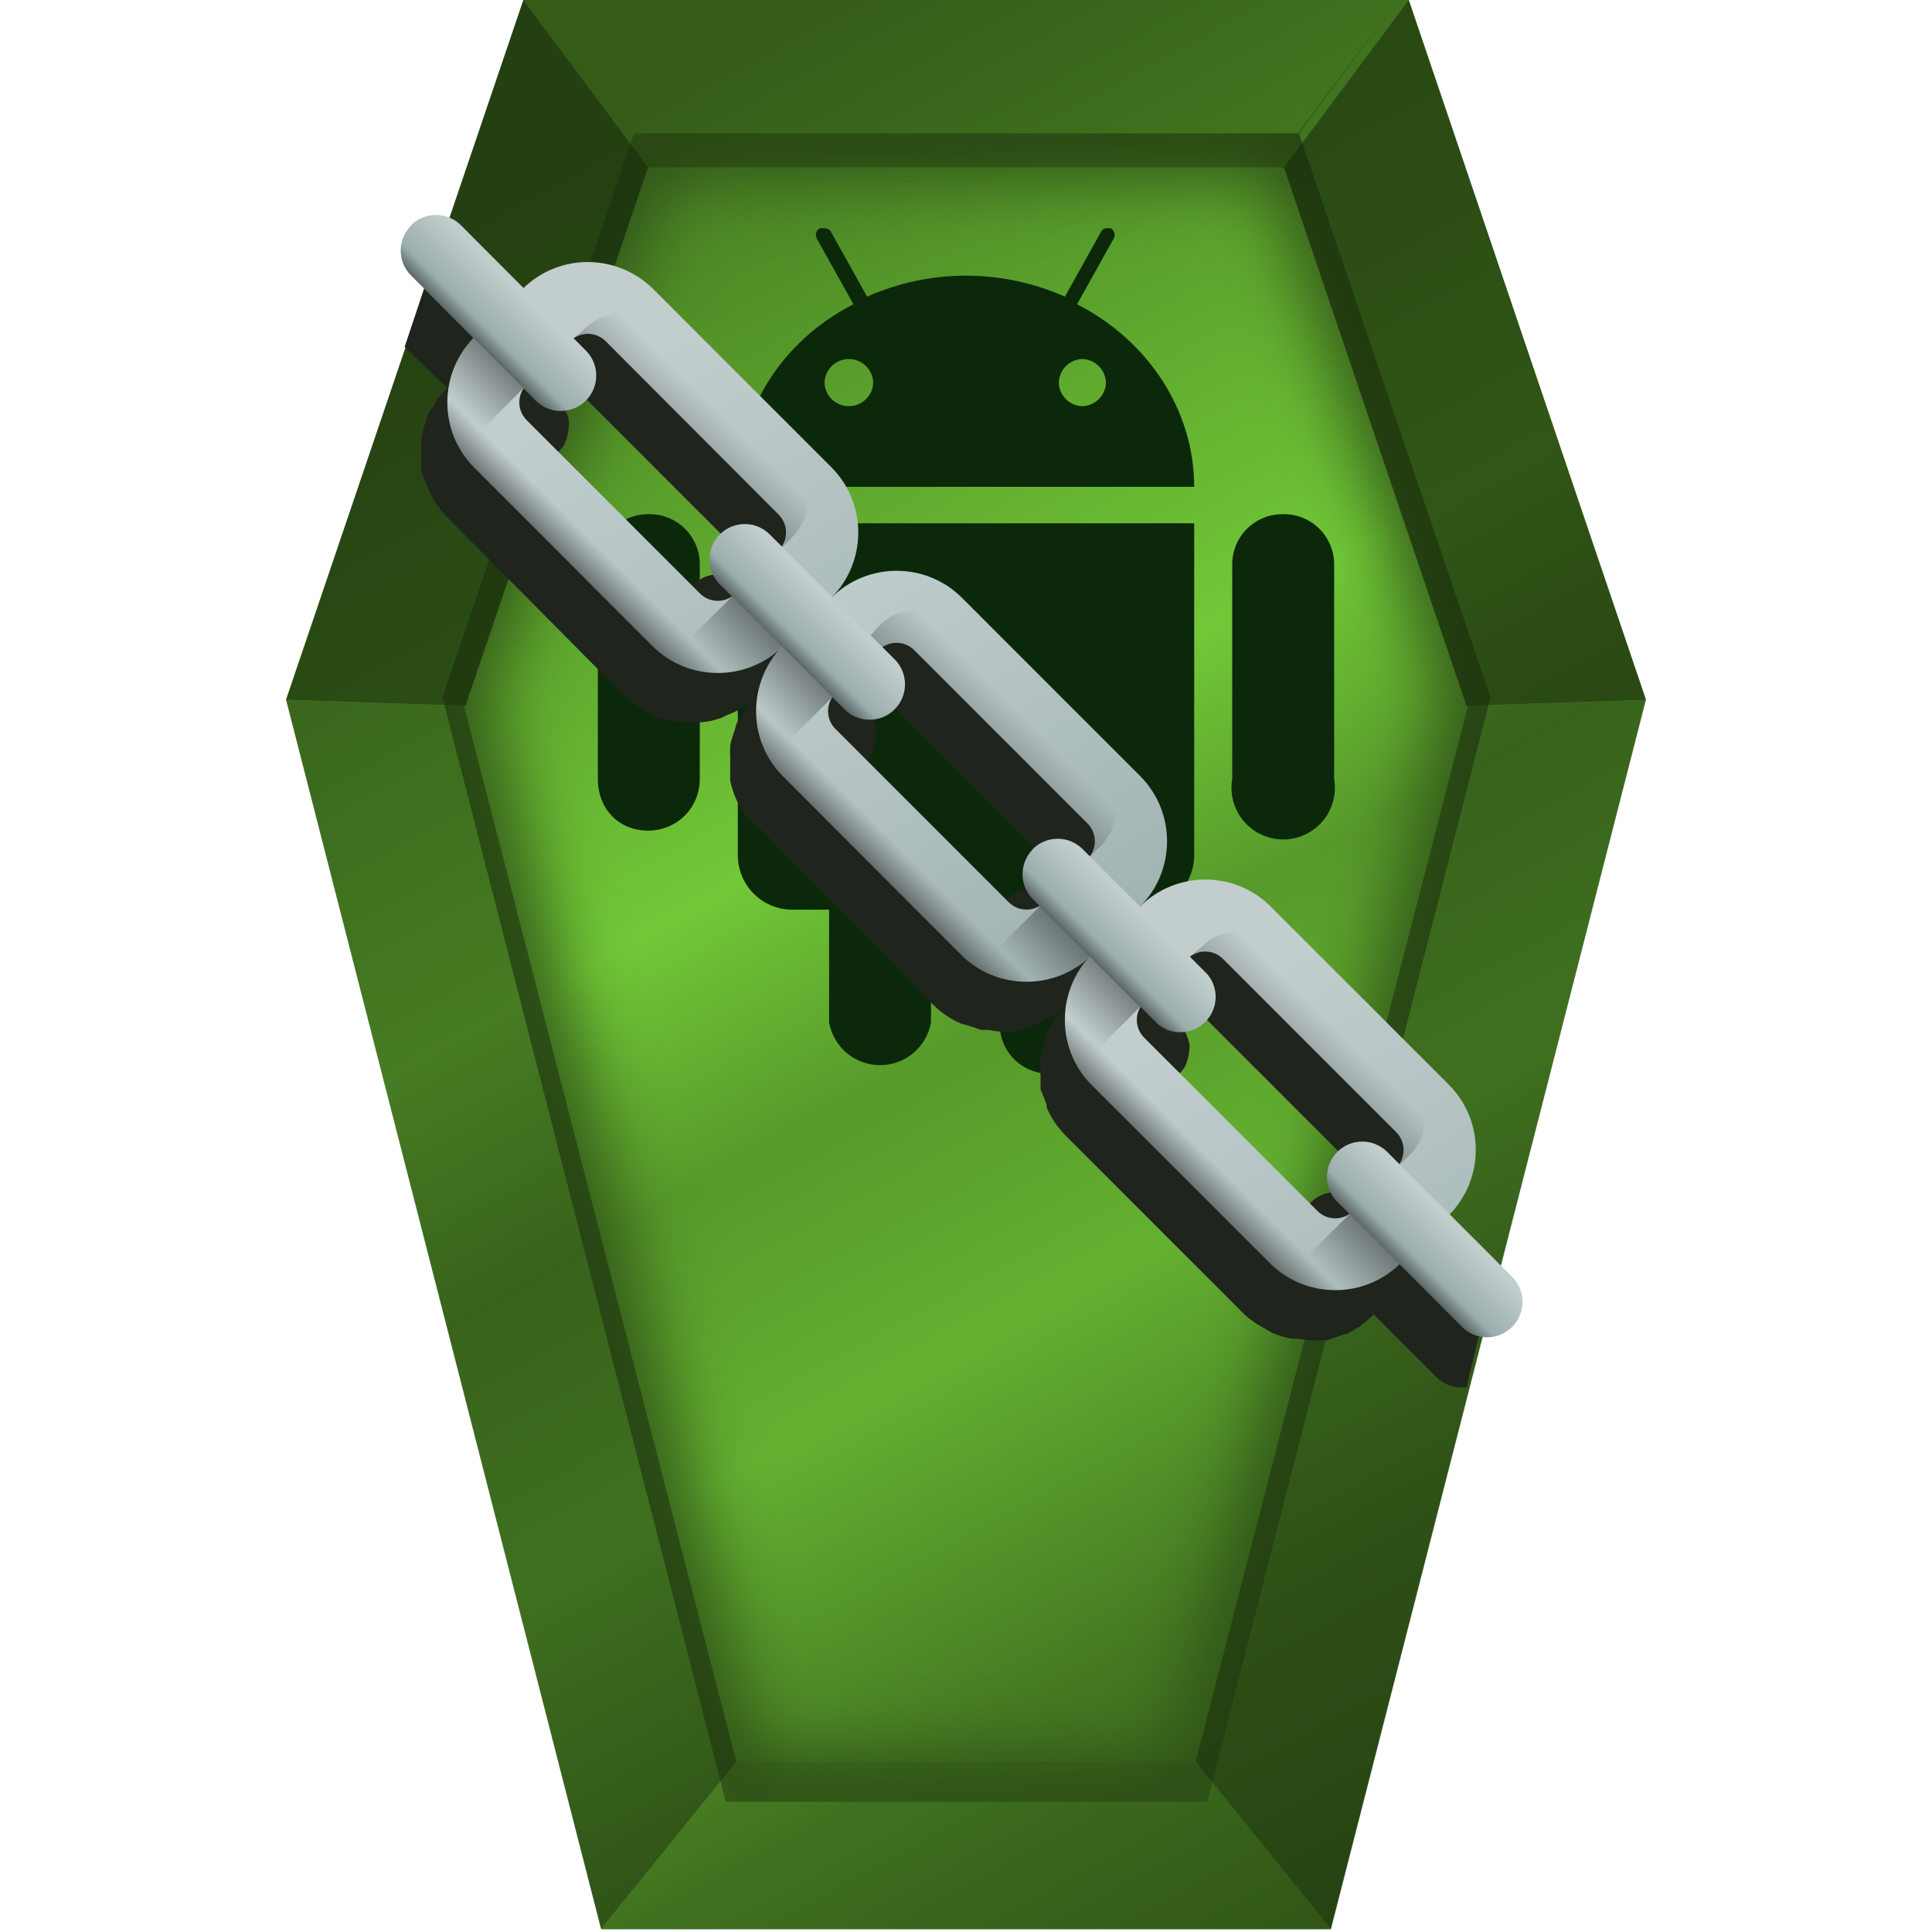
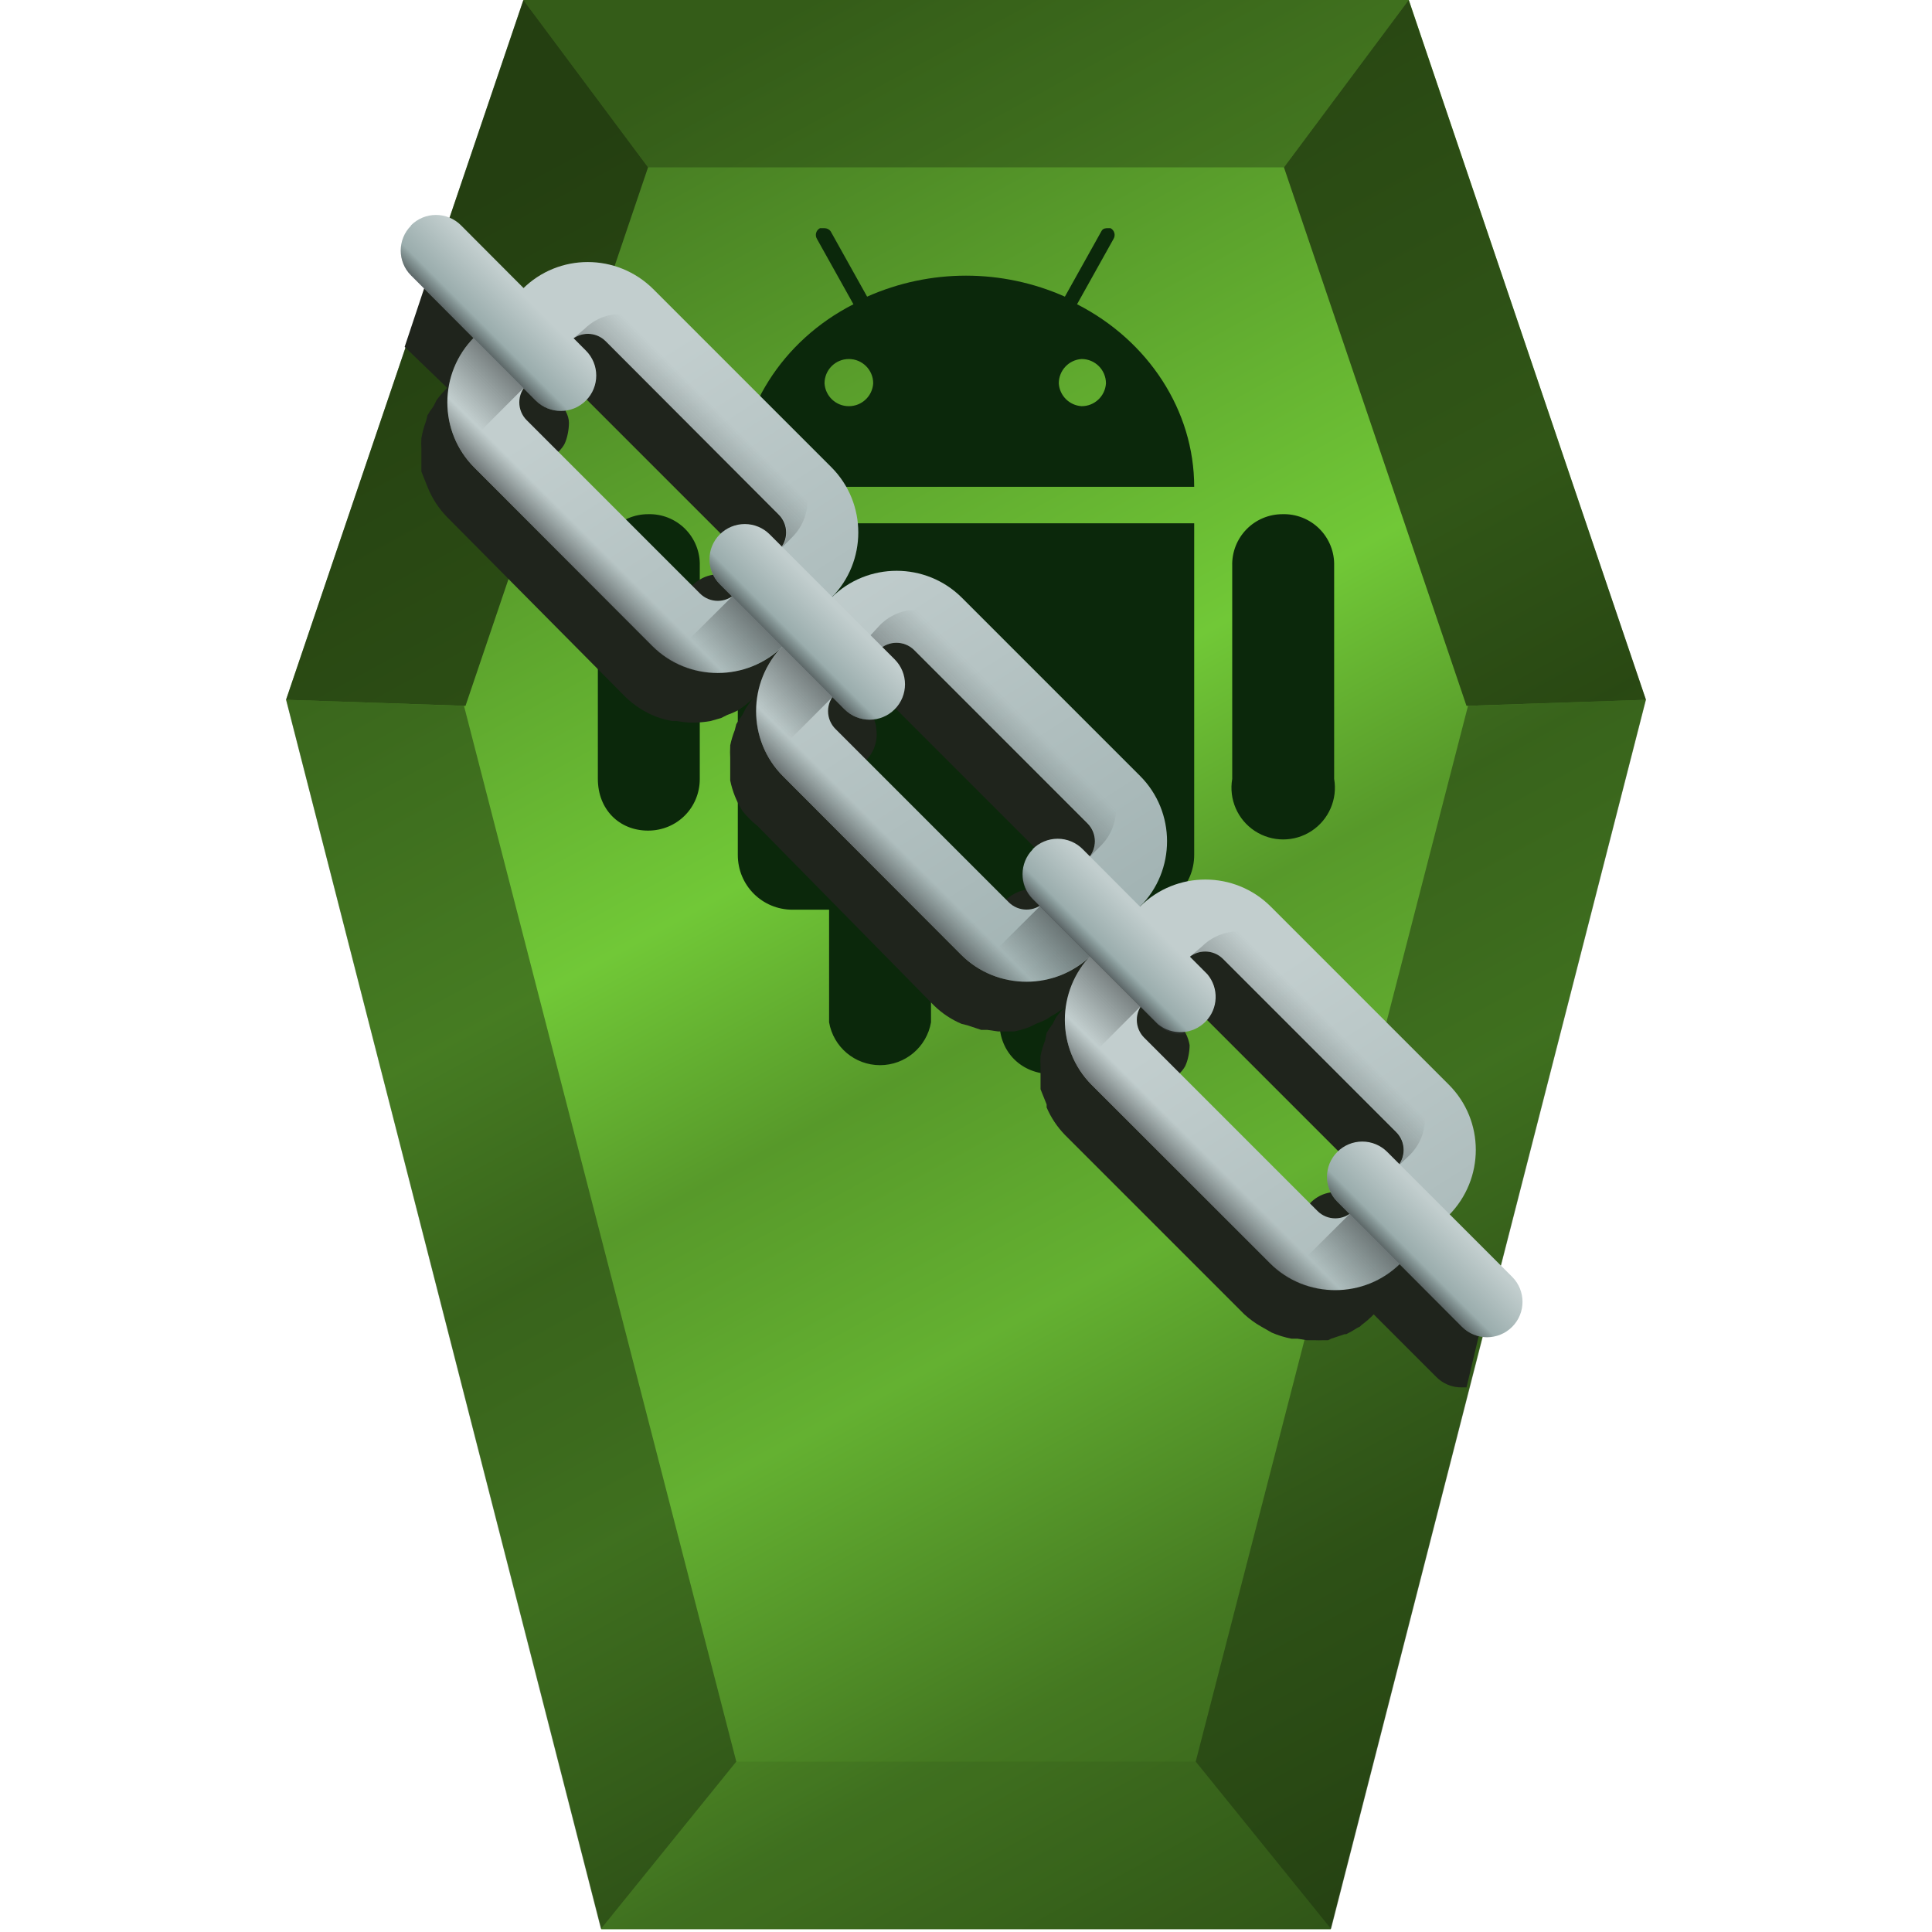
<svg xmlns="http://www.w3.org/2000/svg" xmlns:xlink="http://www.w3.org/1999/xlink" width="48" height="48" viewBox="0 0 12.7 12.7">
  <defs>
-     <linearGradient id="e" x1="228.05" x2="2.6" y1="326.56" y2="-25.34" gradientTransform="matrix(.04167 0 0 -.04167 20.88 29.4)" gradientUnits="userSpaceOnUse">
+     <linearGradient id="c" x1="228.05" x2="2.6" y1="326.56" y2="-25.34" gradientTransform="matrix(.04167 0 0 -.04167 20.88 29.4)" gradientUnits="userSpaceOnUse">
      <stop stop-color="#C2CECE" offset="0" />
      <stop stop-color="#97AAAA" offset="1" />
    </linearGradient>
-     <linearGradient id="f" x1="97.43" x2="167.02" y1="224.12" y2="154.54" gradientTransform="matrix(.04167 0 0 -.04167 20.88 29.4)" gradientUnits="userSpaceOnUse">
+     <linearGradient id="d" x1="97.43" x2="167.02" y1="224.12" y2="154.54" gradientTransform="matrix(.04167 0 0 -.04167 20.88 29.4)" gradientUnits="userSpaceOnUse">
      <stop stop-color="#363F3E" stop-opacity="0" offset="0" />
      <stop stop-color="#303033" offset="1" />
    </linearGradient>
-     <linearGradient id="g" x1="178.6" x2="203.92" y1="135.12" y2="109.8" gradientTransform="matrix(.04167 0 0 -.04167 20.88 29.4)" gradientUnits="userSpaceOnUse">
+     <linearGradient id="e" x1="178.6" x2="203.92" y1="135.12" y2="109.8" gradientTransform="matrix(.04167 0 0 -.04167 20.88 29.4)" gradientUnits="userSpaceOnUse">
      <stop stop-color="#363F3E" stop-opacity="0" offset="0" />
      <stop stop-color="#303033" offset="1" />
    </linearGradient>
-     <linearGradient id="h" x1="222.35" x2="-3.1" y1="122.48" y2="117.61" gradientTransform="matrix(.04167 0 0 -.04167 20.88 29.4)" gradientUnits="userSpaceOnUse">
+     <linearGradient id="f" x1="222.35" x2="-3.1" y1="122.48" y2="117.61" gradientTransform="matrix(.04167 0 0 -.04167 20.88 29.4)" gradientUnits="userSpaceOnUse">
      <stop stop-color="#C2CECE" offset="0" />
      <stop stop-color="#97AAAA" offset="1" />
    </linearGradient>
-     <linearGradient id="i" x1="374.04" x2="148.59" y1="438.94" y2="87.04" gradientTransform="matrix(.04167 0 0 -.04167 20.88 29.4)" gradientUnits="userSpaceOnUse">
+     <linearGradient id="g" x1="374.04" x2="148.59" y1="438.94" y2="87.04" gradientTransform="matrix(.04167 0 0 -.04167 20.88 29.4)" gradientUnits="userSpaceOnUse">
      <stop stop-color="#C2CECE" offset="0" />
      <stop stop-color="#97AAAA" offset="1" />
    </linearGradient>
-     <linearGradient id="j" x1="299.35" x2="368.18" y1="426.19" y2="357.36" gradientTransform="matrix(.04167 0 0 -.04167 20.88 29.4)" gradientUnits="userSpaceOnUse">
+     <linearGradient id="h" x1="299.35" x2="368.18" y1="426.19" y2="357.36" gradientTransform="matrix(.04167 0 0 -.04167 20.88 29.4)" gradientUnits="userSpaceOnUse">
      <stop stop-color="#363F3E" stop-opacity="0" offset="0" />
      <stop stop-color="#303033" offset="1" />
    </linearGradient>
-     <linearGradient id="k" x1="384.51" x2="409.83" y1="341.03" y2="315.71" gradientTransform="matrix(.04167 0 0 -.04167 20.88 29.4)" gradientUnits="userSpaceOnUse">
+     <linearGradient id="i" x1="384.51" x2="409.83" y1="341.03" y2="315.71" gradientTransform="matrix(.04167 0 0 -.04167 20.88 29.4)" gradientUnits="userSpaceOnUse">
      <stop stop-color="#363F3E" stop-opacity="0" offset="0" />
      <stop stop-color="#303033" offset="1" />
    </linearGradient>
-     <linearGradient id="l" x1="222.45" x2="-3" y1="323.94" y2="319.07" gradientTransform="matrix(.04167 0 0 -.04167 20.88 29.4)" gradientUnits="userSpaceOnUse">
+     <linearGradient id="j" x1="222.45" x2="-3" y1="323.94" y2="319.07" gradientTransform="matrix(.04167 0 0 -.04167 20.88 29.4)" gradientUnits="userSpaceOnUse">
      <stop stop-color="#C2CECE" offset="0" />
      <stop stop-color="#97AAAA" offset="1" />
    </linearGradient>
-     <linearGradient id="m" x1="281.66" x2="227.45" y1="237.97" y2="292.18" gradientTransform="matrix(.04167 0 0 -.04167 20.88 29.4)" gradientUnits="userSpaceOnUse">
+     <linearGradient id="k" x1="281.66" x2="227.45" y1="237.97" y2="292.18" gradientTransform="matrix(.04167 0 0 -.04167 20.88 29.4)" gradientUnits="userSpaceOnUse">
      <stop stop-color="#363F3E" stop-opacity="0" offset="0" />
      <stop stop-color="#303033" offset="1" />
    </linearGradient>
-     <linearGradient id="n" x1="222.39" x2="247.73" y1="297.24" y2="271.9" gradientTransform="matrix(.04167 0 0 -.04167 20.88 29.4)" gradientUnits="userSpaceOnUse">
+     <linearGradient id="l" x1="222.39" x2="247.73" y1="297.24" y2="271.9" gradientTransform="matrix(.04167 0 0 -.04167 20.88 29.4)" gradientUnits="userSpaceOnUse">
      <stop stop-color="#C2CECE" offset="0" />
      <stop stop-color="#97AAAA" offset="1" />
    </linearGradient>
-     <linearGradient id="o" x1="245.74" x2="258.96" y1="273.89" y2="260.67" gradientTransform="matrix(.04167 0 0 -.04167 20.88 29.4)" gradientUnits="userSpaceOnUse">
+     <linearGradient id="m" x1="245.74" x2="258.96" y1="273.89" y2="260.67" gradientTransform="matrix(.04167 0 0 -.04167 20.88 29.4)" gradientUnits="userSpaceOnUse">
      <stop stop-color="#363F3E" stop-opacity="0" offset="0" />
      <stop stop-color="#303033" offset="1" />
    </linearGradient>
-     <linearGradient id="p" x1="374.04" x2="148.59" y1="438.94" y2="87.04" gradientTransform="matrix(.04167 0 0 -.04167 3.72 46.56)" gradientUnits="userSpaceOnUse">
+     <linearGradient id="n" x1="374.04" x2="148.59" y1="438.94" y2="87.04" gradientTransform="matrix(.04167 0 0 -.04167 3.72 46.56)" gradientUnits="userSpaceOnUse">
      <stop stop-color="#C2CECE" offset="0" />
      <stop stop-color="#97AAAA" offset="1" />
    </linearGradient>
-     <linearGradient id="q" x1="299.35" x2="368.18" y1="426.19" y2="357.36" gradientTransform="matrix(.04167 0 0 -.04167 3.72 46.56)" gradientUnits="userSpaceOnUse">
+     <linearGradient id="o" x1="299.35" x2="368.18" y1="426.19" y2="357.36" gradientTransform="matrix(.04167 0 0 -.04167 3.72 46.56)" gradientUnits="userSpaceOnUse">
      <stop stop-color="#363F3E" stop-opacity="0" offset="0" />
      <stop stop-color="#303033" offset="1" />
    </linearGradient>
-     <linearGradient id="r" x1="384.51" x2="409.83" y1="341.03" y2="315.71" gradientTransform="matrix(.04167 0 0 -.04167 3.72 46.56)" gradientUnits="userSpaceOnUse">
+     <linearGradient id="p" x1="384.51" x2="409.83" y1="341.03" y2="315.71" gradientTransform="matrix(.04167 0 0 -.04167 3.72 46.56)" gradientUnits="userSpaceOnUse">
      <stop stop-color="#363F3E" stop-opacity="0" offset="0" />
      <stop stop-color="#303033" offset="1" />
    </linearGradient>
-     <linearGradient id="s" x1="222.45" x2="-3" y1="323.94" y2="319.07" gradientTransform="matrix(.04167 0 0 -.04167 3.72 46.56)" gradientUnits="userSpaceOnUse">
+     <linearGradient id="q" x1="222.45" x2="-3" y1="323.94" y2="319.07" gradientTransform="matrix(.04167 0 0 -.04167 3.72 46.56)" gradientUnits="userSpaceOnUse">
      <stop stop-color="#C2CECE" offset="0" />
      <stop stop-color="#97AAAA" offset="1" />
    </linearGradient>
-     <linearGradient id="t" x1="281.66" x2="227.45" y1="237.97" y2="292.18" gradientTransform="matrix(.04167 0 0 -.04167 3.72 46.56)" gradientUnits="userSpaceOnUse">
+     <linearGradient id="r" x1="281.66" x2="227.45" y1="237.97" y2="292.18" gradientTransform="matrix(.04167 0 0 -.04167 3.72 46.56)" gradientUnits="userSpaceOnUse">
      <stop stop-color="#363F3E" stop-opacity="0" offset="0" />
      <stop stop-color="#303033" offset="1" />
    </linearGradient>
-     <linearGradient id="u" x1="222.39" x2="247.73" y1="297.24" y2="271.9" gradientTransform="matrix(.04167 0 0 -.04167 3.72 46.56)" gradientUnits="userSpaceOnUse">
+     <linearGradient id="s" x1="222.39" x2="247.73" y1="297.24" y2="271.9" gradientTransform="matrix(.04167 0 0 -.04167 3.72 46.56)" gradientUnits="userSpaceOnUse">
      <stop stop-color="#C2CECE" offset="0" />
      <stop stop-color="#97AAAA" offset="1" />
    </linearGradient>
-     <linearGradient id="v" x1="245.74" x2="258.96" y1="273.89" y2="260.67" gradientTransform="matrix(.04167 0 0 -.04167 3.72 46.56)" gradientUnits="userSpaceOnUse">
+     <linearGradient id="t" x1="245.74" x2="258.96" y1="273.89" y2="260.67" gradientTransform="matrix(.04167 0 0 -.04167 3.72 46.56)" gradientUnits="userSpaceOnUse">
      <stop stop-color="#363F3E" stop-opacity="0" offset="0" />
      <stop stop-color="#303033" offset="1" />
    </linearGradient>
-     <linearGradient id="w" x1="281.66" x2="227.45" y1="237.97" y2="292.18" gradientTransform="matrix(.04167 0 0 -.04167 12.3 37.98)" gradientUnits="userSpaceOnUse">
+     <linearGradient id="u" x1="281.66" x2="227.45" y1="237.97" y2="292.18" gradientTransform="matrix(.04167 0 0 -.04167 12.3 37.98)" gradientUnits="userSpaceOnUse">
      <stop stop-color="#363F3E" stop-opacity="0" offset="0" />
      <stop stop-color="#303033" offset="1" />
    </linearGradient>
-     <linearGradient id="x" x1="222.39" x2="247.73" y1="297.24" y2="271.9" gradientTransform="matrix(.04167 0 0 -.04167 12.18 38.15)" gradientUnits="userSpaceOnUse">
+     <linearGradient id="v" x1="222.39" x2="247.73" y1="297.24" y2="271.9" gradientTransform="matrix(.04167 0 0 -.04167 12.18 38.15)" gradientUnits="userSpaceOnUse">
      <stop stop-color="#C2CECE" offset="0" />
      <stop stop-color="#97AAAA" offset="1" />
    </linearGradient>
-     <linearGradient id="y" x1="245.74" x2="258.96" y1="273.89" y2="260.67" gradientTransform="matrix(.04167 0 0 -.04167 12.18 38.15)" gradientUnits="userSpaceOnUse">
+     <linearGradient id="w" x1="245.74" x2="258.96" y1="273.89" y2="260.67" gradientTransform="matrix(.04167 0 0 -.04167 12.18 38.15)" gradientUnits="userSpaceOnUse">
      <stop stop-color="#363F3E" stop-opacity="0" offset="0" />
      <stop stop-color="#303033" offset="1" />
    </linearGradient>
-     <linearGradient id="z" x1="281.66" x2="227.45" y1="237.97" y2="292.18" gradientTransform="matrix(.04167 0 0 -.04167 29.46 20.82)" gradientUnits="userSpaceOnUse">
+     <linearGradient id="x" x1="281.66" x2="227.45" y1="237.97" y2="292.18" gradientTransform="matrix(.04167 0 0 -.04167 29.46 20.82)" gradientUnits="userSpaceOnUse">
      <stop stop-color="#363F3E" stop-opacity="0" offset="0" />
      <stop stop-color="#303033" offset="1" />
    </linearGradient>
-     <linearGradient id="A" x1="222.39" x2="247.73" y1="297.24" y2="271.9" gradientTransform="matrix(.04167 0 0 -.04167 29.46 20.82)" gradientUnits="userSpaceOnUse">
+     <linearGradient id="y" x1="222.39" x2="247.73" y1="297.24" y2="271.9" gradientTransform="matrix(.04167 0 0 -.04167 29.46 20.82)" gradientUnits="userSpaceOnUse">
      <stop stop-color="#C2CECE" offset="0" />
      <stop stop-color="#97AAAA" offset="1" />
    </linearGradient>
-     <linearGradient id="B" x1="245.74" x2="258.96" y1="273.89" y2="260.67" gradientTransform="matrix(.04167 0 0 -.04167 29.46 20.82)" gradientUnits="userSpaceOnUse">
+     <linearGradient id="z" x1="245.74" x2="258.96" y1="273.89" y2="260.67" gradientTransform="matrix(.04167 0 0 -.04167 29.46 20.82)" gradientUnits="userSpaceOnUse">
      <stop stop-color="#363F3E" stop-opacity="0" offset="0" />
      <stop stop-color="#303033" offset="1" />
    </linearGradient>
    <linearGradient xlink:href="#a" id="b" x1="34.32" y1="50.62" x2="9.85" y2="5.71" gradientUnits="userSpaceOnUse" />
    <linearGradient id="a">
      <stop offset="0" stop-color="#2d5016" />
      <stop offset=".22" stop-color="#447821" />
      <stop offset=".39" stop-color="#64b131" />
      <stop offset=".52" stop-color="#57992a" />
      <stop offset=".64" stop-color="#71c837" />
      <stop offset="1" stop-color="#447821" />
    </linearGradient>
-     <clipPath id="c">
-       <path d="M-5.02.03l-3.1 4.15H-23.9l-4.55 13.4 6.73 26.24h11.44l6.73-26.24-4.55-13.4z" fill="url(#linearGradient1212)" />
-     </clipPath>
-     <filter id="d" x="-.08" width="1.17" y="-.05" height="1.09" color-interpolation-filters="sRGB">
-       <feGaussianBlur stdDeviation=".86" />
-     </filter>
  </defs>
-   <path d="M40.89 17.42l-7.83 30.55H14.94L7.11 17.42 13.01.03H35z" fill="url(#b)" transform="matrix(.26458 0 0 .26458 0 -.01)" />
-   <path d="M-5.02.03l-3.1 4.15H-23.9l-4.55 13.4 6.73 26.24h11.44l6.73-26.24-4.55-13.4z" clip-path="url(#c)" transform="matrix(.27667 0 0 .27667 10.78 -.28)" fill="none" stroke="#2d5016" stroke-width="1.91" filter="url(#d)" />
+   <path d="M40.89 17.42l-7.83 30.55H14.94L7.11 17.42 13.01.03H35z" fill="url(#b)" transform="translate(0 -.01) scale(.26458)" />
  <path d="M4.84 11.58l-.89 1.1h4.8l-.89-1.1z" fill="#17280b" fill-opacity=".1" />
  <path d="M3.44 0l.82 1.1h4.18L9.26 0z" fill="#17280b" fill-opacity=".35" />
  <path d="M4.84 11.58l-.89 1.1L1.88 4.6l1.17.04z" fill="#17280b" fill-opacity=".47" />
  <path d="M1.88 4.6L3.44 0l.82 1.1-1.2 3.54zm8.94 0L9.26 0l-.82 1.1 1.2 3.54z" fill="#17280b" fill-opacity=".71" />
  <path d="M7.86 11.58l.89 1.1 2.07-8.08-1.17.04z" fill="#17280b" fill-opacity=".47" />
  <path d="M5.42 1.5a.05.05 0 0 0-.01 0h-.02a.05.05 0 0 0-.02.07l.24.43c-.47.24-.76.7-.76 1.2h3c0-.5-.3-.96-.77-1.2l.24-.43a.05.05 0 0 0-.02-.07h-.02c-.01 0-.03 0-.04.02L7 1.95a1.6 1.6 0 0 0-1.3 0l-.24-.43a.05.05 0 0 0-.04-.02zm.16.86a.16.16 0 0 1 .16.16.16.16 0 0 1-.16.15.16.16 0 0 1-.16-.15.16.16 0 0 1 .16-.16zm1.53 0a.16.16 0 0 1 .16.16.16.16 0 0 1-.16.15.16.16 0 0 1-.15-.15.16.16 0 0 1 .15-.16zM4.26 3.38a.33.33 0 0 0-.33.34v1.4c0 .2.14.34.33.34s.34-.15.34-.34v-1.4a.33.33 0 0 0-.34-.34zm4.17 0a.33.33 0 0 0-.33.34v1.4a.34.34 0 1 0 .67 0v-1.4a.33.33 0 0 0-.34-.34zm-3.58.06v2.18c0 .2.16.36.36.36h.24v.74a.34.34 0 0 0 .67 0v-.74h.45v.74c0 .2.15.34.34.34.19 0 .33-.15.33-.34v-.74h.25c.2 0 .36-.16.36-.36V3.44z" fill="#0b280b" />
  <path fill="#1f241c" d="M9.74 8.7l-.39-.39a.6.6 0 0 0 0-.85L8.18 6.3a.6.6 0 0 0-.86 0 .6.6 0 0 0 0-.86L6.15 4.26a.6.6 0 0 0-.86 0 .6.6 0 0 0 0-.86L4.12 2.23a.6.6 0 0 0-.86 0l-.4-.42-.04-.01-.16.48.28.27a.62.62 0 0 0-.07.08l-.02.04a.6.6 0 0 0-.04.06l-.01.04a.6.6 0 0 0-.03.11.6.6 0 0 0 0 .07v.15l.04.1a.6.6 0 0 0 .13.2l1.17 1.18a.61.61 0 0 0 .2.13.6.6 0 0 0 .11.03h.03a.7.7 0 0 0 .08.01h.04a.72.72 0 0 0 .1-.01l.07-.02.04-.02a.59.59 0 0 0 .07-.03l.03-.02a.61.61 0 0 0 .08-.07.6.6 0 0 0-.06.08l-.02.04a.6.6 0 0 0-.04.06l-.01.04a.6.6 0 0 0-.03.1v.01a.6.6 0 0 0 0 .07v.15a.6.6 0 0 0 .08.2.6.6 0 0 0 .1.1l1.16 1.18a.59.59 0 0 0 .18.12l.04.01.09.03h.04l.07.01h.11l.04-.01a.6.6 0 0 0 .06-.02l.04-.02a.6.6 0 0 0 .07-.03l.03-.02A.61.61 0 0 0 7 6.62a.61.61 0 0 0-.06.07l-.02.04a.6.6 0 0 0-.04.06l-.01.05a.6.6 0 0 0-.03.1.6.6 0 0 0 0 .07v.15l.04.1v.02a.6.6 0 0 0 .12.18l1.18 1.18a.6.6 0 0 0 .11.08l.07.04a.63.63 0 0 0 .13.04h.04l.06.01h.05a.7.7 0 0 0 .06 0h.03l.02-.01.06-.02.03-.01h.01a.6.6 0 0 0 .07-.04l.02-.01.01-.01a.6.6 0 0 0 .08-.07l.41.41a.23.23 0 0 0 .17.07h.03zM3.69 2.53c.04 0 .08.01.11.04l1.14 1.14c.06.06.06.15.02.21l-.08-.08a.23.23 0 0 0-.28-.03.23.23 0 0 0-.05.36l.08.08a.16.16 0 0 1-.2-.02L3.28 3.1a.16.16 0 0 1-.01-.2l.08.07a.23.23 0 0 0 .36-.05c.02-.04.03-.1.03-.14 0-.05-.03-.1-.07-.14l-.07-.07a.16.16 0 0 1 .09-.03zm2.03 2.02c.04 0 .08.02.11.05l1.14 1.14c.05.05.06.12.04.18 0 .02-.02.03-.03.04l-.04-.05a.23.23 0 0 0-.28-.03.23.23 0 0 0-.12.2c0 .06.03.12.07.16l.04.04a.16.16 0 0 1-.2-.02L5.31 5.12a.16.16 0 0 1-.01-.2l.08.07a.23.23 0 0 0 .32 0 .24.24 0 0 0 .06-.2.2.2 0 0 0-.06-.13l-.07-.07a.16.16 0 0 1 .09-.04zm2.03 2.03c.04 0 .08.02.11.05L9 7.77c.06.06.06.15.02.21l-.08-.08a.23.23 0 0 0-.28-.03.23.23 0 0 0-.11.2c0 .06.02.11.06.16l.08.08a.16.16 0 0 1-.2-.02L7.33 7.15a.16.16 0 0 1-.02-.2l.11.11a.23.23 0 0 0 .33 0 .23.23 0 0 0 .04-.05c.02-.04.03-.1.03-.14a.27.27 0 0 0-.07-.14l-.11-.11a.16.16 0 0 1 .1-.04z" />
  <g stroke-width=".04">
-     <path transform="matrix(-.23655 0 0 .23655 12.58 -.08)" fill="url(#e)" d="M26.45 16.95L21.5 21.9c-1 1-1 2.63 0 3.63l1.34 1.34c1 1 2.63 1 3.63 0l4.95-4.96c1-1 1-2.62 0-3.63l-1.34-1.33c-1-1-2.63-1-3.63 0zm-2.29 8.46l-1.2-1.2a.7.7 0 0 1 0-.99l4.82-4.82a.7.7 0 0 1 .98 0l1.2 1.2a.7.7 0 0 1 0 1l-4.81 4.81a.7.7 0 0 1-.99 0z" />
-     <path transform="matrix(-.23655 0 0 .23655 12.58 -.08)" fill="url(#f)" d="M22.95 24.2a.7.7 0 0 1 0-.98l4.83-4.82a.7.7 0 0 1 .98 0l.33-.3-.37-.4a1.44 1.44 0 0 0-2.03 0l-4.1 4.1a1.44 1.44 0 0 0 0 2.04z" />
-     <path transform="matrix(-.23655 0 0 .23655 12.58 -.08)" fill="url(#g)" d="M31.42 18.29l-1.12-1.12.23.22c1 1 1 2.63 0 3.63l-4.95 4.95c-1 1-2.63 1-3.63 0l-.23-.22 1.12 1.12c1 1 2.63 1 3.63 0l4.95-4.96c1-1 1-2.62 0-3.62z" />
-     <path transform="matrix(-.23655 0 0 .23655 12.58 -.08)" fill="url(#h)" d="M23.27 24.52l-.16-.16z" />
-     <path transform="matrix(-.23655 0 0 .23655 12.58 -.08)" fill="url(#i)" d="M35.03 8.37l-4.95 4.95c-1 1-1 2.63 0 3.63l1.34 1.34c1 1 2.63 1 3.63 0L40 13.33c1-1 1-2.62 0-3.62l-1.34-1.34c-1-1-2.62-1-3.63 0zm-2.29 8.46l-1.2-1.2a.7.7 0 0 1 0-.99l4.81-4.82a.7.7 0 0 1 .99 0l1.2 1.2a.7.7 0 0 1 0 1l-4.81 4.81a.7.7 0 0 1-.99 0z" />
-     <path transform="matrix(-.23655 0 0 .23655 12.58 -.08)" fill="url(#j)" d="M31.53 15.63a.7.7 0 0 1 0-.99l4.82-4.82a.7.7 0 0 1 .99 0l-.4-.34a1.44 1.44 0 0 0-2.03 0l-3.75 3.75a1.44 1.44 0 0 0 0 2.03z" />
-     <path transform="matrix(-.23655 0 0 .23655 12.58 -.08)" fill="url(#k)" d="M40 9.7l-1.12-1.1.23.22c1 1 1 2.63 0 3.63l-4.95 4.95c-1 1-2.63 1-3.63 0l-.23-.22 1.12 1.12c1 1 2.63 1 3.63 0L40 13.33c1-1 1-2.62 0-3.62z" />
-     <path transform="matrix(-.23655 0 0 .23655 12.58 -.08)" fill="url(#l)" d="M31.85 15.94l-.16-.16z" />
-     <path transform="matrix(-.23655 0 0 .23655 12.58 -.08)" fill="url(#m)" d="M31.42 18.29c.86.85.98 2.17.37 3.16l-.9-.9-.84-.84-.2-.2 1.24-1.26.15-.14.14-.15 1.25-1.25 1.95 1.94c-.99.62-2.3.5-3.16-.37z" />
-     <path transform="matrix(-.23655 0 0 .23655 12.58 -.08)" fill="url(#n)" d="M33.18 15.19a.98.98 0 0 0-1.39 0l-3.47 3.47a.98.98 0 0 0 1.39 1.39l3.47-3.48c.38-.38.38-1 0-1.38z" />
-     <path transform="matrix(-.23655 0 0 .23655 12.58 -.08)" fill="url(#o)" d="M33.18 15.19a.98.98 0 0 0-.22-.17c.2.37.15.85-.17 1.16l-3.47 3.48a.98.98 0 0 1-1.17.16.98.98 0 0 0 1.56.23l3.47-3.48c.38-.38.38-1 0-1.38z" />
-     <path transform="matrix(-.23655 0 0 .23655 12.58 -.08)" fill="url(#p)" d="M17.87 25.53l-4.95 4.95c-1 1-1 2.62 0 3.63l1.34 1.33c1 1 2.63 1 3.63 0l4.95-4.95c1-1 1-2.62 0-3.63l-1.34-1.33c-1-1-2.63-1-3.63 0zm-2.29 8.46l-1.2-1.2a.7.7 0 0 1 0-.99l4.82-4.82a.7.7 0 0 1 .98 0l1.2 1.2a.7.7 0 0 1 0 1l-4.81 4.81a.7.7 0 0 1-.99 0z" />
-     <path transform="matrix(-.23655 0 0 .23655 12.58 -.08)" fill="url(#q)" d="M14.37 32.78a.7.7 0 0 1 0-.98l4.83-4.82a.7.7 0 0 1 .98 0l-.4-.34a1.44 1.44 0 0 0-2.03 0L14 30.4a1.44 1.44 0 0 0 0 2.03z" />
-     <path transform="matrix(-.23655 0 0 .23655 12.58 -.08)" fill="url(#r)" d="M22.84 26.86l-1.12-1.11.23.22c1 1 1 2.63 0 3.63L17 34.55c-1 1-2.63 1-3.63 0l-.23-.22 1.12 1.12c1 1 2.63 1 3.63 0l4.95-4.96c1-1 1-2.62 0-3.62z" />
-     <path transform="matrix(-.23655 0 0 .23655 12.58 -.08)" fill="url(#s)" d="M14.69 33.1l-.16-.16z" />
-     <path transform="matrix(-.23655 0 0 .23655 12.58 -.08)" fill="url(#t)" d="M14.26 35.45c.86.85 2.17.98 3.16.36l-1.95-1.94-1.25 1.25-.14.15-.07.07z" />
-     <path transform="matrix(-.23655 0 0 .23655 12.58 -.08)" fill="url(#u)" d="M16.02 32.35a.98.98 0 0 0-1.39 0l-3.47 3.47a.98.98 0 0 0 1.39 1.39l3.47-3.48c.38-.38.38-1 0-1.38z" />
-     <path transform="matrix(-.23655 0 0 .23655 12.58 -.08)" fill="url(#v)" d="M16.02 32.35a.98.98 0 0 0-.22-.17c.2.37.15.85-.17 1.16l-3.47 3.48a.98.98 0 0 1-1.17.16.98.98 0 0 0 1.56.23l3.47-3.48c.38-.38.38-1 0-1.38z" />
-     <path transform="matrix(-.23655 0 0 .23655 12.58 -.08)" fill="url(#w)" d="M22.84 26.86c.86.86.98 2.18.37 3.17l-.9-.9-.84-.84-.2-.2 1.24-1.26.15-.14.14-.15 1.25-1.25L26 27.23c-.99.62-2.3.5-3.16-.37z" />
-     <path transform="matrix(-.23655 0 0 .23655 12.58 -.08)" fill="url(#x)" d="M24.49 23.94a.98.98 0 0 0-1.4 0l-3.46 3.47A.98.98 0 0 0 21 28.8l3.48-3.48c.38-.38.38-1 0-1.38z" />
-     <path transform="matrix(-.23655 0 0 .23655 12.58 -.08)" fill="url(#y)" d="M24.49 23.94a.98.98 0 0 0-.23-.17c.2.37.15.85-.16 1.16l-3.48 3.48a.98.98 0 0 1-1.16.16.98.98 0 0 0 1.55.23l3.48-3.48c.38-.38.38-1 0-1.38z" />
-     <path transform="matrix(-.23655 0 0 .23655 12.58 -.08)" fill="url(#z)" d="M39.83 9.52h-.01l-.15.15-1.25 1.25.21.2.85.85.89.9c.61-1 .49-2.3-.37-3.16z" />
-     <path transform="matrix(-.23655 0 0 .23655 12.58 -.08)" fill="url(#A)" d="M41.76 6.6a.98.98 0 0 0-1.39 0l-3.47 3.48a.98.98 0 0 0 1.39 1.39l3.47-3.48c.38-.38.38-1 0-1.38z" />
-     <path transform="matrix(-.23655 0 0 .23655 12.58 -.08)" fill="url(#B)" d="M41.76 6.6a.98.98 0 0 0-.22-.16c.2.37.15.85-.17 1.16l-3.47 3.48a.98.98 0 0 1-1.17.16.98.98 0 0 0 1.56.23l3.47-3.48c.38-.38.38-1 0-1.38z" />
+     <path transform="matrix(-.23655 0 0 .23655 12.58 -.08)" fill="url(#c)" d="M26.45 16.95L21.5 21.9c-1 1-1 2.63 0 3.63l1.34 1.34c1 1 2.63 1 3.63 0l4.95-4.96c1-1 1-2.62 0-3.63l-1.34-1.33c-1-1-2.63-1-3.63 0zm-2.29 8.46l-1.2-1.2a.7.7 0 0 1 0-.99l4.82-4.82a.7.7 0 0 1 .98 0l1.2 1.2a.7.7 0 0 1 0 1l-4.81 4.81a.7.7 0 0 1-.99 0z" />
+     <path transform="matrix(-.23655 0 0 .23655 12.58 -.08)" fill="url(#d)" d="M22.95 24.2a.7.7 0 0 1 0-.98l4.83-4.82a.7.7 0 0 1 .98 0l.33-.3-.37-.4a1.44 1.44 0 0 0-2.03 0l-4.1 4.1a1.44 1.44 0 0 0 0 2.04z" />
+     <path transform="matrix(-.23655 0 0 .23655 12.58 -.08)" fill="url(#e)" d="M31.42 18.29l-1.12-1.12.23.22c1 1 1 2.63 0 3.63l-4.95 4.95c-1 1-2.63 1-3.63 0l-.23-.22 1.12 1.12c1 1 2.63 1 3.63 0l4.95-4.96c1-1 1-2.62 0-3.62z" />
+     <path transform="matrix(-.23655 0 0 .23655 12.58 -.08)" fill="url(#f)" d="M23.27 24.52l-.16-.16z" />
+     <path transform="matrix(-.23655 0 0 .23655 12.58 -.08)" fill="url(#g)" d="M35.03 8.37l-4.95 4.95c-1 1-1 2.63 0 3.63l1.34 1.34c1 1 2.63 1 3.63 0L40 13.33c1-1 1-2.62 0-3.62l-1.34-1.34c-1-1-2.62-1-3.63 0zm-2.29 8.46l-1.2-1.2a.7.7 0 0 1 0-.99l4.81-4.82a.7.7 0 0 1 .99 0l1.2 1.2a.7.7 0 0 1 0 1l-4.81 4.81a.7.7 0 0 1-.99 0z" />
+     <path transform="matrix(-.23655 0 0 .23655 12.58 -.08)" fill="url(#h)" d="M31.53 15.63a.7.7 0 0 1 0-.99l4.82-4.82a.7.7 0 0 1 .99 0l-.4-.34a1.44 1.44 0 0 0-2.03 0l-3.75 3.75a1.44 1.44 0 0 0 0 2.03z" />
+     <path transform="matrix(-.23655 0 0 .23655 12.58 -.08)" fill="url(#i)" d="M40 9.7l-1.12-1.1.23.22c1 1 1 2.63 0 3.63l-4.95 4.95c-1 1-2.63 1-3.63 0l-.23-.22 1.12 1.12c1 1 2.63 1 3.63 0L40 13.33c1-1 1-2.62 0-3.62z" />
+     <path transform="matrix(-.23655 0 0 .23655 12.58 -.08)" fill="url(#j)" d="M31.85 15.94l-.16-.16z" />
+     <path transform="matrix(-.23655 0 0 .23655 12.58 -.08)" fill="url(#k)" d="M31.42 18.29c.86.85.98 2.17.37 3.16l-.9-.9-.84-.84-.2-.2 1.24-1.26.15-.14.14-.15 1.25-1.25 1.95 1.94c-.99.62-2.3.5-3.16-.37z" />
+     <path transform="matrix(-.23655 0 0 .23655 12.58 -.08)" fill="url(#l)" d="M33.18 15.19a.98.98 0 0 0-1.39 0l-3.47 3.47a.98.98 0 0 0 1.39 1.39l3.47-3.48c.38-.38.38-1 0-1.38z" />
+     <path transform="matrix(-.23655 0 0 .23655 12.58 -.08)" fill="url(#m)" d="M33.18 15.19a.98.98 0 0 0-.22-.17c.2.37.15.85-.17 1.16l-3.47 3.48a.98.98 0 0 1-1.17.16.98.98 0 0 0 1.56.23l3.47-3.48c.38-.38.38-1 0-1.38z" />
+     <path transform="matrix(-.23655 0 0 .23655 12.58 -.08)" fill="url(#n)" d="M17.87 25.53l-4.95 4.95c-1 1-1 2.62 0 3.63l1.34 1.33c1 1 2.63 1 3.63 0l4.95-4.95c1-1 1-2.62 0-3.63l-1.34-1.33c-1-1-2.63-1-3.63 0zm-2.29 8.46l-1.2-1.2a.7.7 0 0 1 0-.99l4.82-4.82a.7.7 0 0 1 .98 0l1.2 1.2a.7.7 0 0 1 0 1l-4.81 4.81a.7.7 0 0 1-.99 0z" />
+     <path transform="matrix(-.23655 0 0 .23655 12.58 -.08)" fill="url(#o)" d="M14.37 32.78a.7.7 0 0 1 0-.98l4.83-4.82a.7.7 0 0 1 .98 0l-.4-.34a1.44 1.44 0 0 0-2.03 0L14 30.4a1.44 1.44 0 0 0 0 2.03z" />
+     <path transform="matrix(-.23655 0 0 .23655 12.58 -.08)" fill="url(#p)" d="M22.84 26.86l-1.12-1.11.23.22c1 1 1 2.63 0 3.63L17 34.55c-1 1-2.63 1-3.63 0l-.23-.22 1.12 1.12c1 1 2.63 1 3.63 0l4.95-4.96c1-1 1-2.62 0-3.62z" />
+     <path transform="matrix(-.23655 0 0 .23655 12.58 -.08)" fill="url(#q)" d="M14.69 33.1l-.16-.16z" />
+     <path transform="matrix(-.23655 0 0 .23655 12.58 -.08)" fill="url(#r)" d="M14.26 35.45c.86.85 2.17.98 3.16.36l-1.95-1.94-1.25 1.25-.14.15-.07.07z" />
+     <path transform="matrix(-.23655 0 0 .23655 12.58 -.08)" fill="url(#s)" d="M16.02 32.35a.98.98 0 0 0-1.39 0l-3.47 3.47a.98.98 0 0 0 1.39 1.39l3.47-3.48c.38-.38.38-1 0-1.38z" />
+     <path transform="matrix(-.23655 0 0 .23655 12.58 -.08)" fill="url(#t)" d="M16.02 32.35a.98.98 0 0 0-.22-.17c.2.37.15.85-.17 1.16l-3.47 3.48a.98.98 0 0 1-1.17.16.98.98 0 0 0 1.56.23l3.47-3.48c.38-.38.38-1 0-1.38z" />
+     <path transform="matrix(-.23655 0 0 .23655 12.58 -.08)" fill="url(#u)" d="M22.84 26.86c.86.86.98 2.18.37 3.17l-.9-.9-.84-.84-.2-.2 1.24-1.26.15-.14.14-.15 1.25-1.25L26 27.23c-.99.62-2.3.5-3.16-.37z" />
+     <path transform="matrix(-.23655 0 0 .23655 12.58 -.08)" fill="url(#v)" d="M24.49 23.94a.98.98 0 0 0-1.4 0l-3.46 3.47A.98.98 0 0 0 21 28.8l3.48-3.48c.38-.38.38-1 0-1.38z" />
+     <path transform="matrix(-.23655 0 0 .23655 12.58 -.08)" fill="url(#w)" d="M24.49 23.94a.98.98 0 0 0-.23-.17c.2.37.15.85-.16 1.16l-3.48 3.48a.98.98 0 0 1-1.16.16.98.98 0 0 0 1.55.23l3.48-3.48c.38-.38.38-1 0-1.38z" />
+     <path transform="matrix(-.23655 0 0 .23655 12.58 -.08)" fill="url(#x)" d="M39.83 9.52h-.01l-.15.15-1.25 1.25.21.2.85.85.89.9c.61-1 .49-2.3-.37-3.16z" />
+     <path transform="matrix(-.23655 0 0 .23655 12.58 -.08)" fill="url(#y)" d="M41.76 6.6a.98.98 0 0 0-1.39 0l-3.47 3.48a.98.98 0 0 0 1.39 1.39l3.47-3.48c.38-.38.38-1 0-1.38z" />
+     <path transform="matrix(-.23655 0 0 .23655 12.58 -.08)" fill="url(#z)" d="M41.76 6.6a.98.98 0 0 0-.22-.16c.2.37.15.85-.17 1.16l-3.47 3.48a.98.98 0 0 1-1.17.16.98.98 0 0 0 1.56.23l3.47-3.48c.38-.38.38-1 0-1.38z" />
  </g>
</svg>
